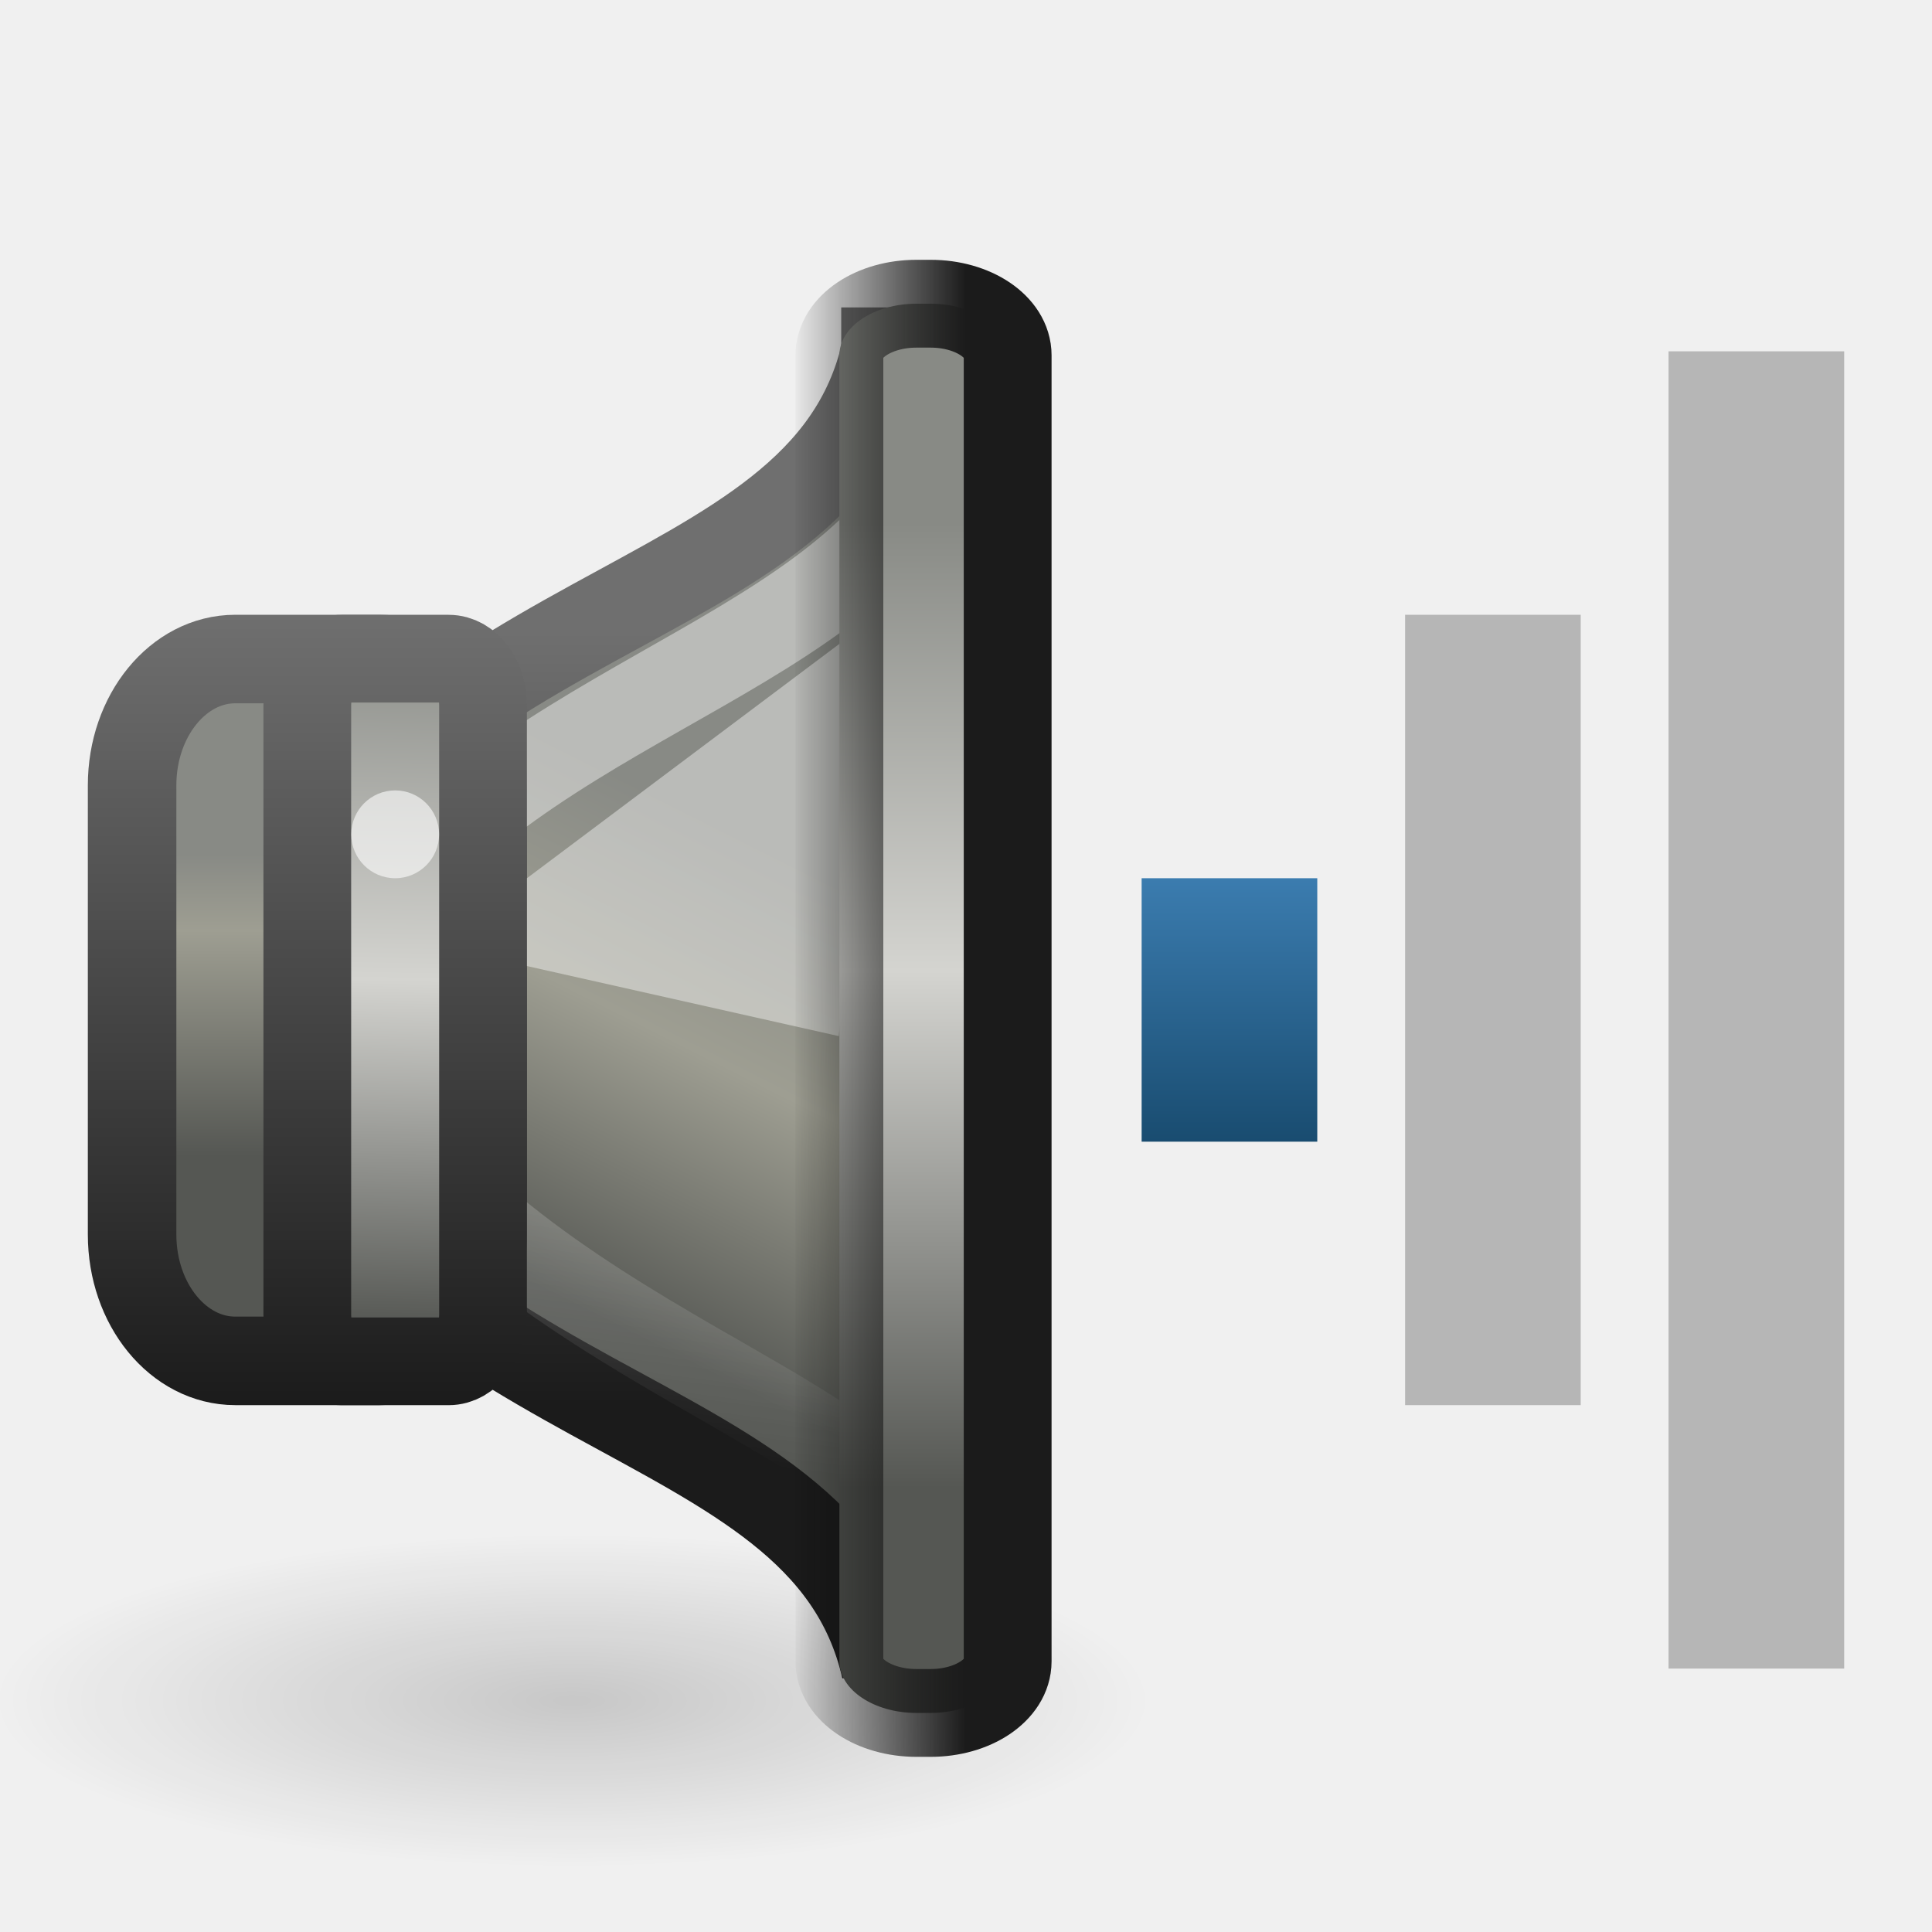
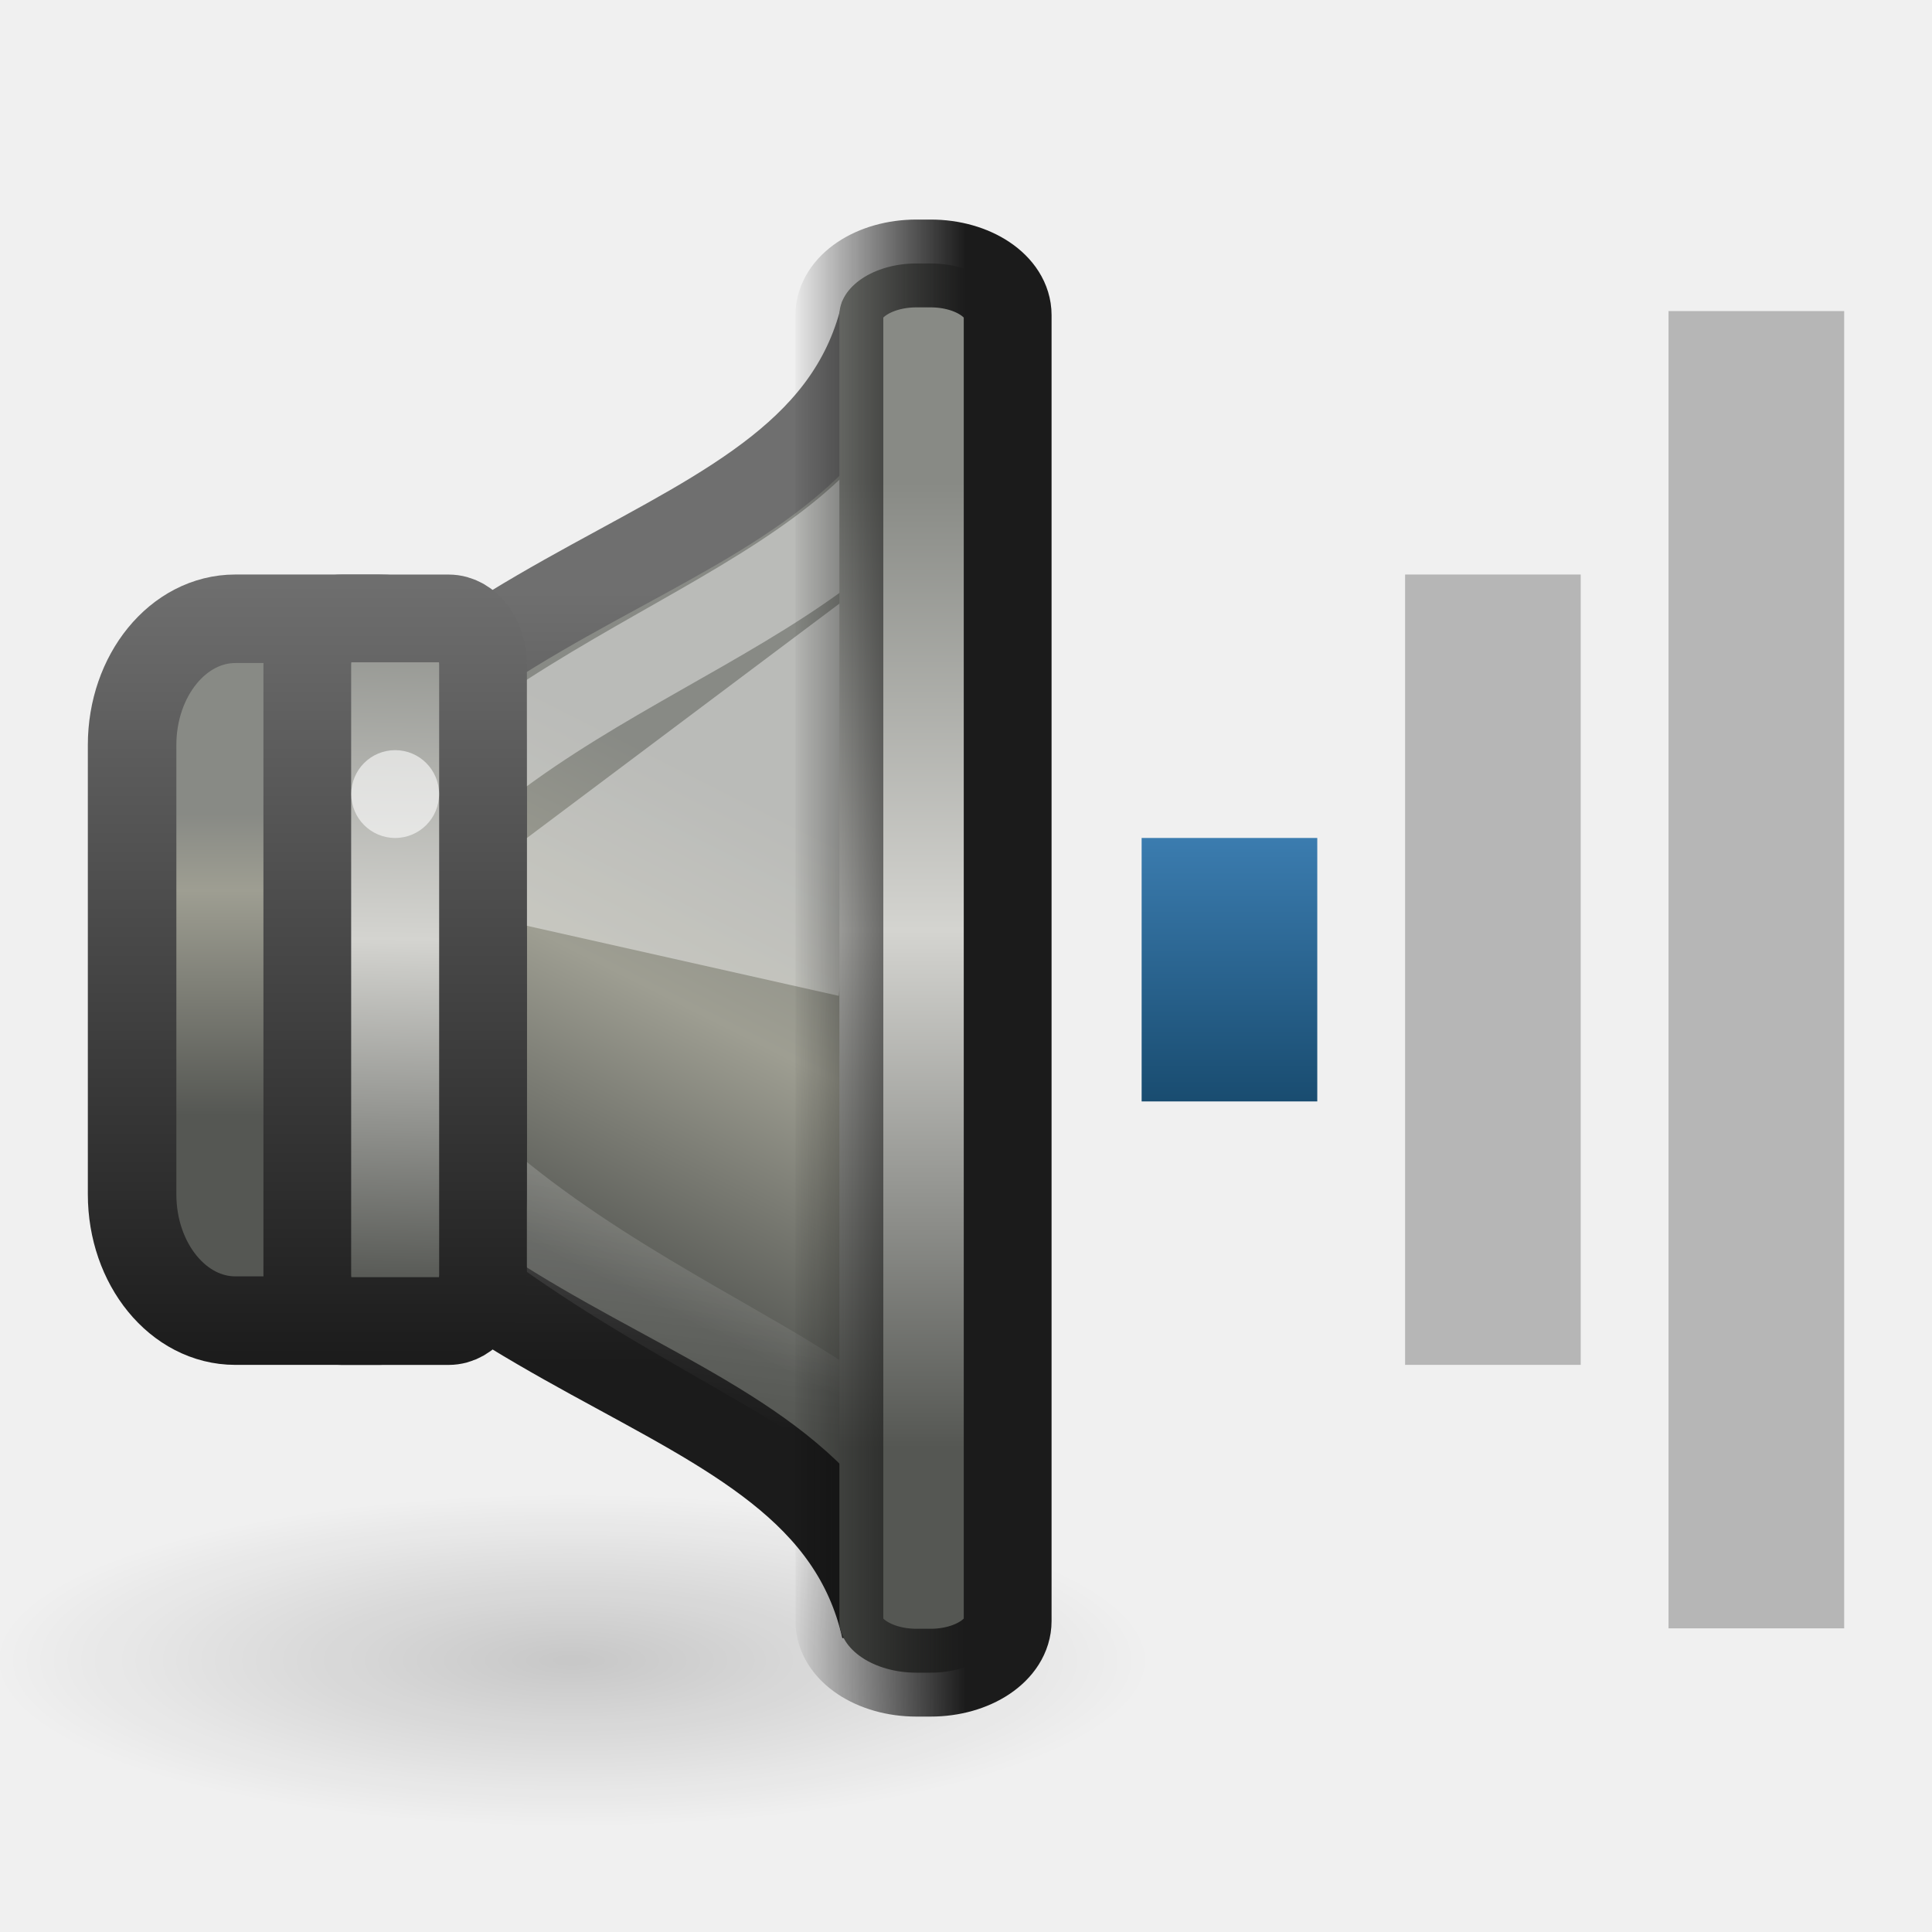
<svg xmlns="http://www.w3.org/2000/svg" xmlns:xlink="http://www.w3.org/1999/xlink" version="1.0" width="22" height="22" id="svg2">
  <defs id="defs4">
    <linearGradient id="linearGradient3759">
      <stop id="stop3761" style="stop-color:#888a85;stop-opacity:1" offset="0" />
      <stop id="stop3763" style="stop-color:#d4d4d0;stop-opacity:1" offset="0.464" />
      <stop id="stop3765" style="stop-color:#555753;stop-opacity:1" offset="1" />
    </linearGradient>
    <linearGradient id="linearGradient2864">
      <stop id="stop2866" style="stop-color:#888a85;stop-opacity:1" offset="0" />
      <stop id="stop2868" style="stop-color:#9e9e92;stop-opacity:1" offset="0.43" />
      <stop id="stop2870" style="stop-color:#555753;stop-opacity:1" offset="1" />
    </linearGradient>
    <linearGradient id="linearGradient3637">
      <stop id="stop3639" style="stop-color:#888a85;stop-opacity:1" offset="0" />
      <stop id="stop3641" style="stop-color:#d4d4d0;stop-opacity:1" offset="0.509" />
      <stop id="stop3643" style="stop-color:#555753;stop-opacity:1" offset="1" />
    </linearGradient>
    <linearGradient x1="8" y1="7" x2="8" y2="10" id="linearGradient3598-8" xlink:href="#linearGradient3592-7" gradientUnits="userSpaceOnUse" gradientTransform="translate(6,3)" />
    <linearGradient id="linearGradient3592-7">
      <stop id="stop3594-1" style="stop-color:#3b7caf;stop-opacity:1" offset="0" />
      <stop id="stop3596-7" style="stop-color:#194c70;stop-opacity:1" offset="1" />
    </linearGradient>
    <radialGradient cx="7.955" cy="19.437" r="6.452" fx="7.955" fy="19.437" id="radialGradient5631" xlink:href="#linearGradient5625" gradientUnits="userSpaceOnUse" gradientTransform="matrix(1,0,0,0.2876712,0,13.84535)" />
    <linearGradient id="linearGradient5625">
      <stop id="stop5627" style="stop-color:#000000;stop-opacity:1" offset="0" />
      <stop id="stop5629" style="stop-color:#000000;stop-opacity:0" offset="1" />
    </linearGradient>
    <linearGradient x1="15.332" y1="19.608" x2="11.418" y2="28.91" id="linearGradient9150" xlink:href="#linearGradient2864" gradientUnits="userSpaceOnUse" gradientTransform="matrix(0.4802041,0,0,0.5749477,304.6977,175.0637)" />
    <linearGradient id="linearGradient3608-2">
      <stop id="stop3610-7" style="stop-color:#1b1b1b;stop-opacity:1" offset="0" />
      <stop id="stop3612-2" style="stop-color:#6f6f6f;stop-opacity:1" offset="1" />
    </linearGradient>
    <linearGradient x1="3.889" y1="18.937" x2="3.889" y2="25.947" id="linearGradient9147" xlink:href="#linearGradient10872" gradientUnits="userSpaceOnUse" gradientTransform="matrix(0.4947742,0,0,0.4902913,305.3097,177.4418)" />
    <linearGradient id="linearGradient10872">
      <stop id="stop10874" style="stop-color:#888a85;stop-opacity:1" offset="0" />
      <stop id="stop10876" style="stop-color:#9e9e92;stop-opacity:1" offset="0.253" />
      <stop id="stop10878" style="stop-color:#555753;stop-opacity:1" offset="1" />
    </linearGradient>
    <linearGradient x1="12.25" y1="19.75" x2="10.875" y2="33.125" id="linearGradient9143" xlink:href="#linearGradient21598" gradientUnits="userSpaceOnUse" gradientTransform="matrix(0.3772723,0,0,0.4726962,306.3428,177.7643)" />
    <linearGradient id="linearGradient21598">
      <stop id="stop21600" style="stop-color:#ffffff;stop-opacity:1" offset="0" />
      <stop id="stop21602" style="stop-color:#ffffff;stop-opacity:0" offset="1" />
    </linearGradient>
    <linearGradient x1="0.032" y1="24.093" x2="-0.176" y2="34.165" id="linearGradient10047" xlink:href="#linearGradient3637" gradientUnits="userSpaceOnUse" gradientTransform="matrix(0.8631137,0,0,0.8010292,305.9571,164.7008)" />
    <linearGradient x1="20.46" y1="13.925" x2="20.46" y2="32.599" id="linearGradient9130" xlink:href="#linearGradient3759" gradientUnits="userSpaceOnUse" gradientTransform="matrix(0.9980931,0,0,0.588451,294.077,174.7599)" />
-     <linearGradient x1="313.981" y1="187" x2="311.982" y2="187" id="linearGradient4248" xlink:href="#linearGradient4242" gradientUnits="userSpaceOnUse" gradientTransform="translate(0.9999923,0)" />
+     <linearGradient x1="313.981" y1="187" x2="311.982" y2="187" id="linearGradient4248" xlink:href="#linearGradient4242" gradientUnits="userSpaceOnUse" gradientTransform="translate(0.9999923)" />
    <linearGradient id="linearGradient4242">
      <stop id="stop4244" style="stop-color:#1b1b1b;stop-opacity:1" offset="0" />
      <stop id="stop4246" style="stop-color:#000000;stop-opacity:0" offset="1" />
    </linearGradient>
    <linearGradient x1="309.982" y1="193" x2="309.982" y2="184" id="linearGradient3635" xlink:href="#linearGradient3608-2" gradientUnits="userSpaceOnUse" />
    <linearGradient x1="310.18" y1="192.994" x2="310.18" y2="184.185" id="linearGradient3651" xlink:href="#linearGradient3608-2" gradientUnits="userSpaceOnUse" />
    <linearGradient x1="307.482" y1="193" x2="307.482" y2="184" id="linearGradient3659" xlink:href="#linearGradient3608-2" gradientUnits="userSpaceOnUse" />
  </defs>
-   <g transform="translate(-2.5225627e-7,4.76e-4)" id="g2855">
-     <rect width="2" height="15" rx="0" ry="0" x="19" y="4" id="rect2384-5-2" style="opacity:0.4;fill:#606060;fill-opacity:1;fill-rule:nonzero;stroke:none;stroke-width:2;marker:none;visibility:visible;display:inline;overflow:visible;enable-background:accumulate" />
-     <rect width="2" height="9" rx="0" ry="0" x="16" y="7" id="rect3158-0-6" style="opacity:0.4;fill:#606060;fill-opacity:1;fill-rule:nonzero;stroke:none;stroke-width:2;marker:none;visibility:visible;display:inline;overflow:visible;enable-background:accumulate" />
-     <rect width="2" height="3" rx="0" ry="0" x="13" y="10" id="rect3162-9-1" style="fill:url(#linearGradient3598-8);fill-opacity:1;fill-rule:nonzero;stroke:none;stroke-width:2;marker:none;visibility:visible;display:inline;overflow:visible;enable-background:accumulate" />
+   <g transform="translate(-2.5225627e-7,-0.4579165)" id="g2855">
+     <rect width="2" height="15" rx="0" ry="0" x="19" y="4" id="rect2384-5-2" style="display:inline;overflow:visible;visibility:visible;opacity:0.4;fill:#606060;fill-opacity:1;fill-rule:nonzero;stroke:none;stroke-width:2;marker:none;enable-background:accumulate" />
+     <rect width="2" height="9" rx="0" ry="0" x="16" y="7" id="rect3158-0-6" style="display:inline;overflow:visible;visibility:visible;opacity:0.4;fill:#606060;fill-opacity:1;fill-rule:nonzero;stroke:none;stroke-width:2;marker:none;enable-background:accumulate" />
+     <rect width="2" height="3" rx="0" ry="0" x="13" y="10" id="rect3162-9-1" style="display:inline;overflow:visible;visibility:visible;fill:url(#linearGradient3598-8);fill-opacity:1;fill-rule:nonzero;stroke:none;stroke-width:2;marker:none;enable-background:accumulate" />
    <g transform="matrix(1.000011,0,0,1,-303.9851,-177)" id="g4019" style="display:inline;enable-background:new">
-       <path d="m 14.407,19.437 a 6.452,1.856 0 1 1 -12.905,0 6.452,1.856 0 1 1 12.905,0 z" transform="matrix(1.020547,0,0,1.020548,302.3781,176.5286)" id="path5623" style="opacity:0.169;fill:url(#radialGradient5631);fill-opacity:1;stroke:none;display:inline;enable-background:new" />
-       <path d="m 314.061,181 c -0.72,3.162 -5.601,2.613 -7.762,7.5 2.161,4.887 7.042,4.338 7.762,7.5 l -1.9e-4,-15 z" id="path1887" style="fill:url(#linearGradient9150);fill-opacity:1;fill-rule:evenodd;stroke:url(#linearGradient3651);stroke-width:1;stroke-linecap:butt;stroke-linejoin:miter;stroke-miterlimit:4;stroke-opacity:1;stroke-dasharray:none;display:inline;enable-background:new" />
-       <rect width="3.992" height="7.992" rx="1.175" ry="1.438" x="305.486" y="184.504" id="rect1898" style="fill:url(#linearGradient9147);fill-opacity:1;stroke:url(#linearGradient3659);stroke-width:1.008;stroke-linecap:round;stroke-linejoin:miter;stroke-miterlimit:4;stroke-opacity:1;stroke-dasharray:none;stroke-dashoffset:1.2;display:inline;enable-background:new" />
-       <path d="m 314.386,182.724 c -1.548,2.087 -5.241,2.535 -6.789,5.676 1.385,3.6 6.385,4.6 6.641,5.998 l -0.161,-11.434 0.309,-0.24 z" id="path21595" style="opacity:0.42;fill:none;stroke:url(#linearGradient9143);stroke-width:1;stroke-linecap:butt;stroke-linejoin:miter;stroke-miterlimit:4;stroke-opacity:1;stroke-dasharray:none;display:inline;enable-background:new" />
-       <rect width="2.001" height="8.001" rx="0.392" ry="0.529" x="307.481" y="184.5" id="rect1881" style="fill:url(#linearGradient10047);fill-opacity:1;stroke:url(#linearGradient3635);stroke-width:0.999;stroke-linecap:round;stroke-linejoin:miter;stroke-miterlimit:4;stroke-opacity:1;stroke-dasharray:none;stroke-dashoffset:1.2;display:inline;enable-background:new" />
-       <path d="m 309.982,188 3.551,0.798 0.449,-4.798 -4,3 0,1 z" id="path4732" style="opacity:0.42;fill:#ffffff;fill-opacity:1;fill-rule:evenodd;stroke:none;display:inline;enable-background:new" />
-       <rect width="1.916" height="16.047" rx="0.878" ry="0.588" x="313.54" y="180.458" id="rect1889" style="fill:url(#linearGradient9130);fill-opacity:1;stroke:url(#linearGradient4248);stroke-width:1;stroke-linecap:round;stroke-linejoin:miter;stroke-miterlimit:4;stroke-opacity:1;stroke-dasharray:none;stroke-dashoffset:1.2;display:inline;enable-background:new" />
-       <path d="m 4,10.5 a 0.5,0.5 0 1 1 -1,0 0.5,0.5 0 1 1 1,0 z" transform="matrix(0.999999,0,0,1,304.9816,176)" id="path5619" style="opacity:0.6;fill:#ffffff;fill-opacity:1;stroke:none;display:inline;enable-background:new" />
+       <path d="m 14.407,19.437 a 6.452,1.856 0 1 1 -12.905,0 6.452,1.856 0 1 1 12.905,0 z" transform="matrix(1.020547,0,0,1.020548,302.3781,176.5286)" id="path5623" style="display:inline;opacity:0.169;fill:url(#radialGradient5631);fill-opacity:1;stroke:none;enable-background:new" />
+       <path d="m 314.061,181 c -0.72,3.162 -5.601,2.613 -7.762,7.5 2.161,4.887 7.042,4.338 7.762,7.5 z" id="path1887" style="display:inline;fill:url(#linearGradient9150);fill-opacity:1;fill-rule:evenodd;stroke:url(#linearGradient3651);stroke-width:1;stroke-linecap:butt;stroke-linejoin:miter;stroke-miterlimit:4;stroke-dasharray:none;stroke-opacity:1;enable-background:new" />
+       <rect width="3.992" height="7.992" rx="1.175" ry="1.438" x="305.486" y="184.504" id="rect1898" style="display:inline;fill:url(#linearGradient9147);fill-opacity:1;stroke:url(#linearGradient3659);stroke-width:1.008;stroke-linecap:round;stroke-linejoin:miter;stroke-miterlimit:4;stroke-dasharray:none;stroke-dashoffset:1.2;stroke-opacity:1;enable-background:new" />
+       <path d="m 314.386,182.724 c -1.548,2.087 -5.241,2.535 -6.789,5.676 1.385,3.6 6.385,4.6 6.641,5.998 l -0.161,-11.434 z" id="path21595" style="display:inline;opacity:0.42;fill:none;stroke:url(#linearGradient9143);stroke-width:1;stroke-linecap:butt;stroke-linejoin:miter;stroke-miterlimit:4;stroke-dasharray:none;stroke-opacity:1;enable-background:new" />
+       <rect width="2.001" height="8.001" rx="0.392" ry="0.529" x="307.481" y="184.5" id="rect1881" style="display:inline;fill:url(#linearGradient10047);fill-opacity:1;stroke:url(#linearGradient3635);stroke-width:0.999;stroke-linecap:round;stroke-linejoin:miter;stroke-miterlimit:4;stroke-dasharray:none;stroke-dashoffset:1.2;stroke-opacity:1;enable-background:new" />
+       <path d="m 309.982,188 3.551,0.798 0.449,-4.798 -4,3 z" id="path4732" style="display:inline;opacity:0.42;fill:#ffffff;fill-opacity:1;fill-rule:evenodd;stroke:none;enable-background:new" />
+       <rect width="1.916" height="16.047" rx="0.878" ry="0.588" x="313.54" y="180.458" id="rect1889" style="display:inline;fill:url(#linearGradient9130);fill-opacity:1;stroke:url(#linearGradient4248);stroke-width:1;stroke-linecap:round;stroke-linejoin:miter;stroke-miterlimit:4;stroke-dasharray:none;stroke-dashoffset:1.2;stroke-opacity:1;enable-background:new" />
+       <path d="m 4,10.5 a 0.5,0.5 0 1 1 -1,0 0.5,0.5 0 1 1 1,0 z" transform="matrix(0.999999,0,0,1,304.9816,176)" id="path5619" style="display:inline;opacity:0.6;fill:#ffffff;fill-opacity:1;stroke:none;enable-background:new" />
    </g>
  </g>
</svg>
